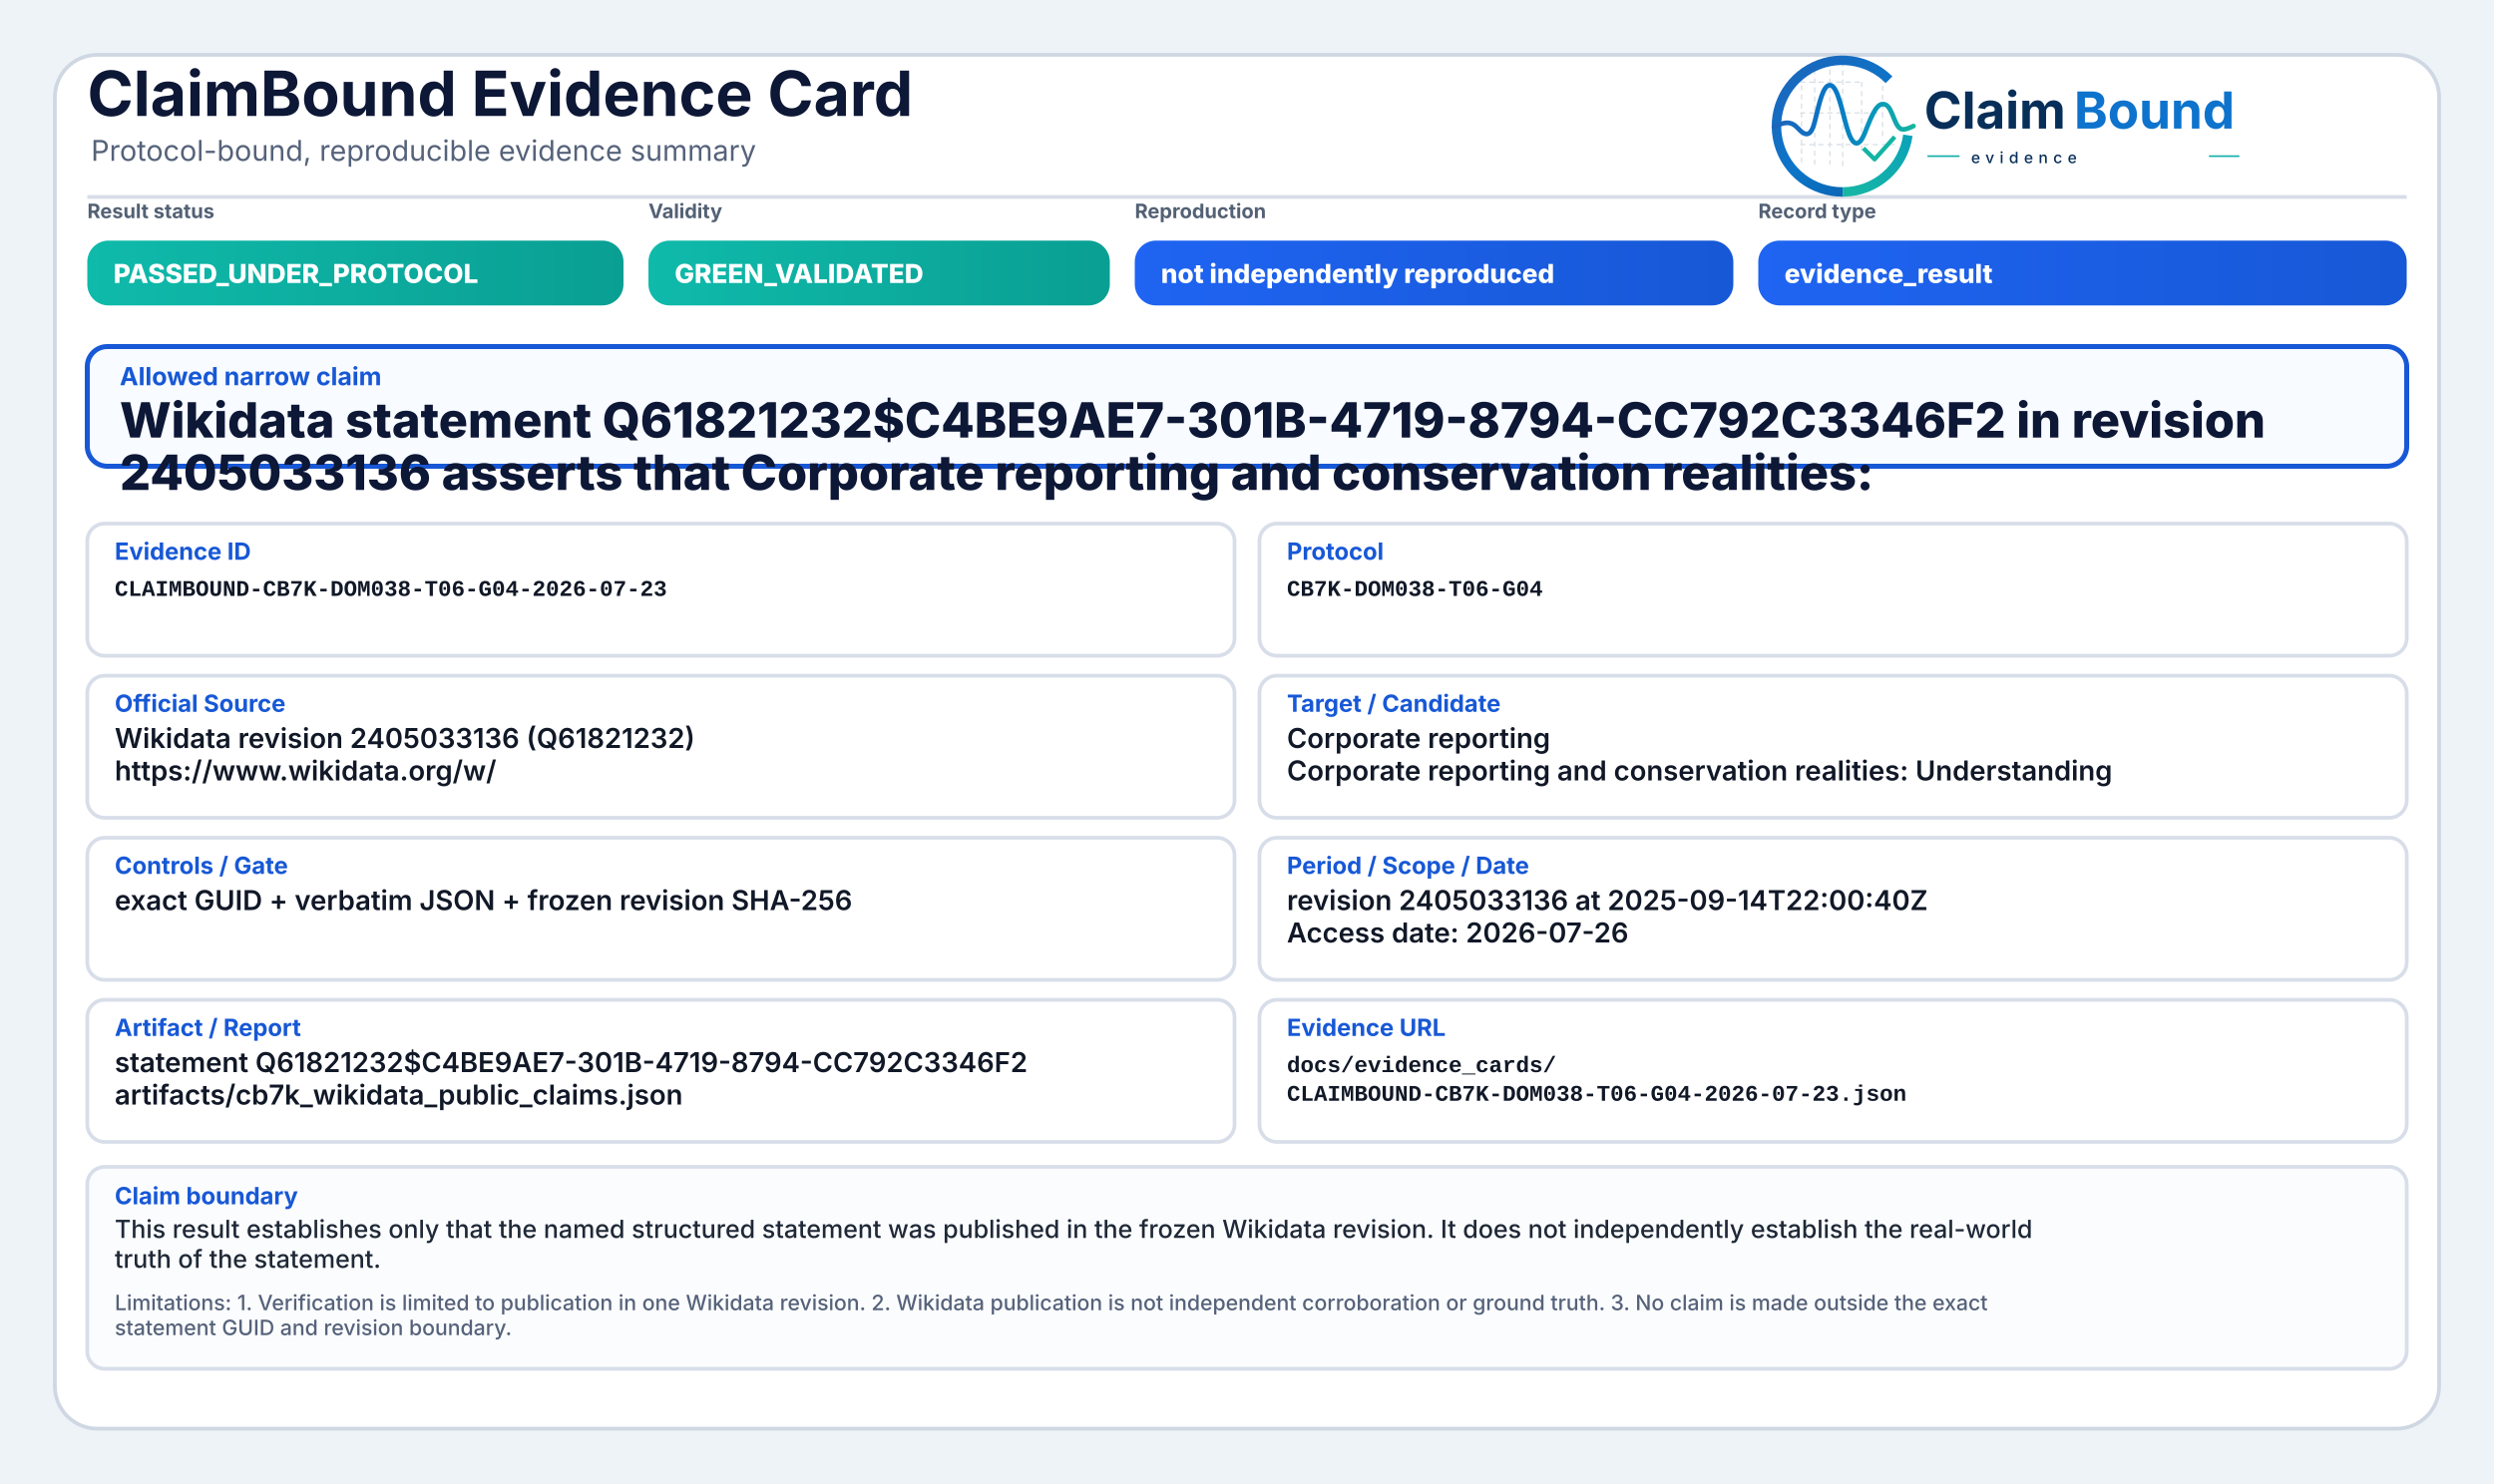
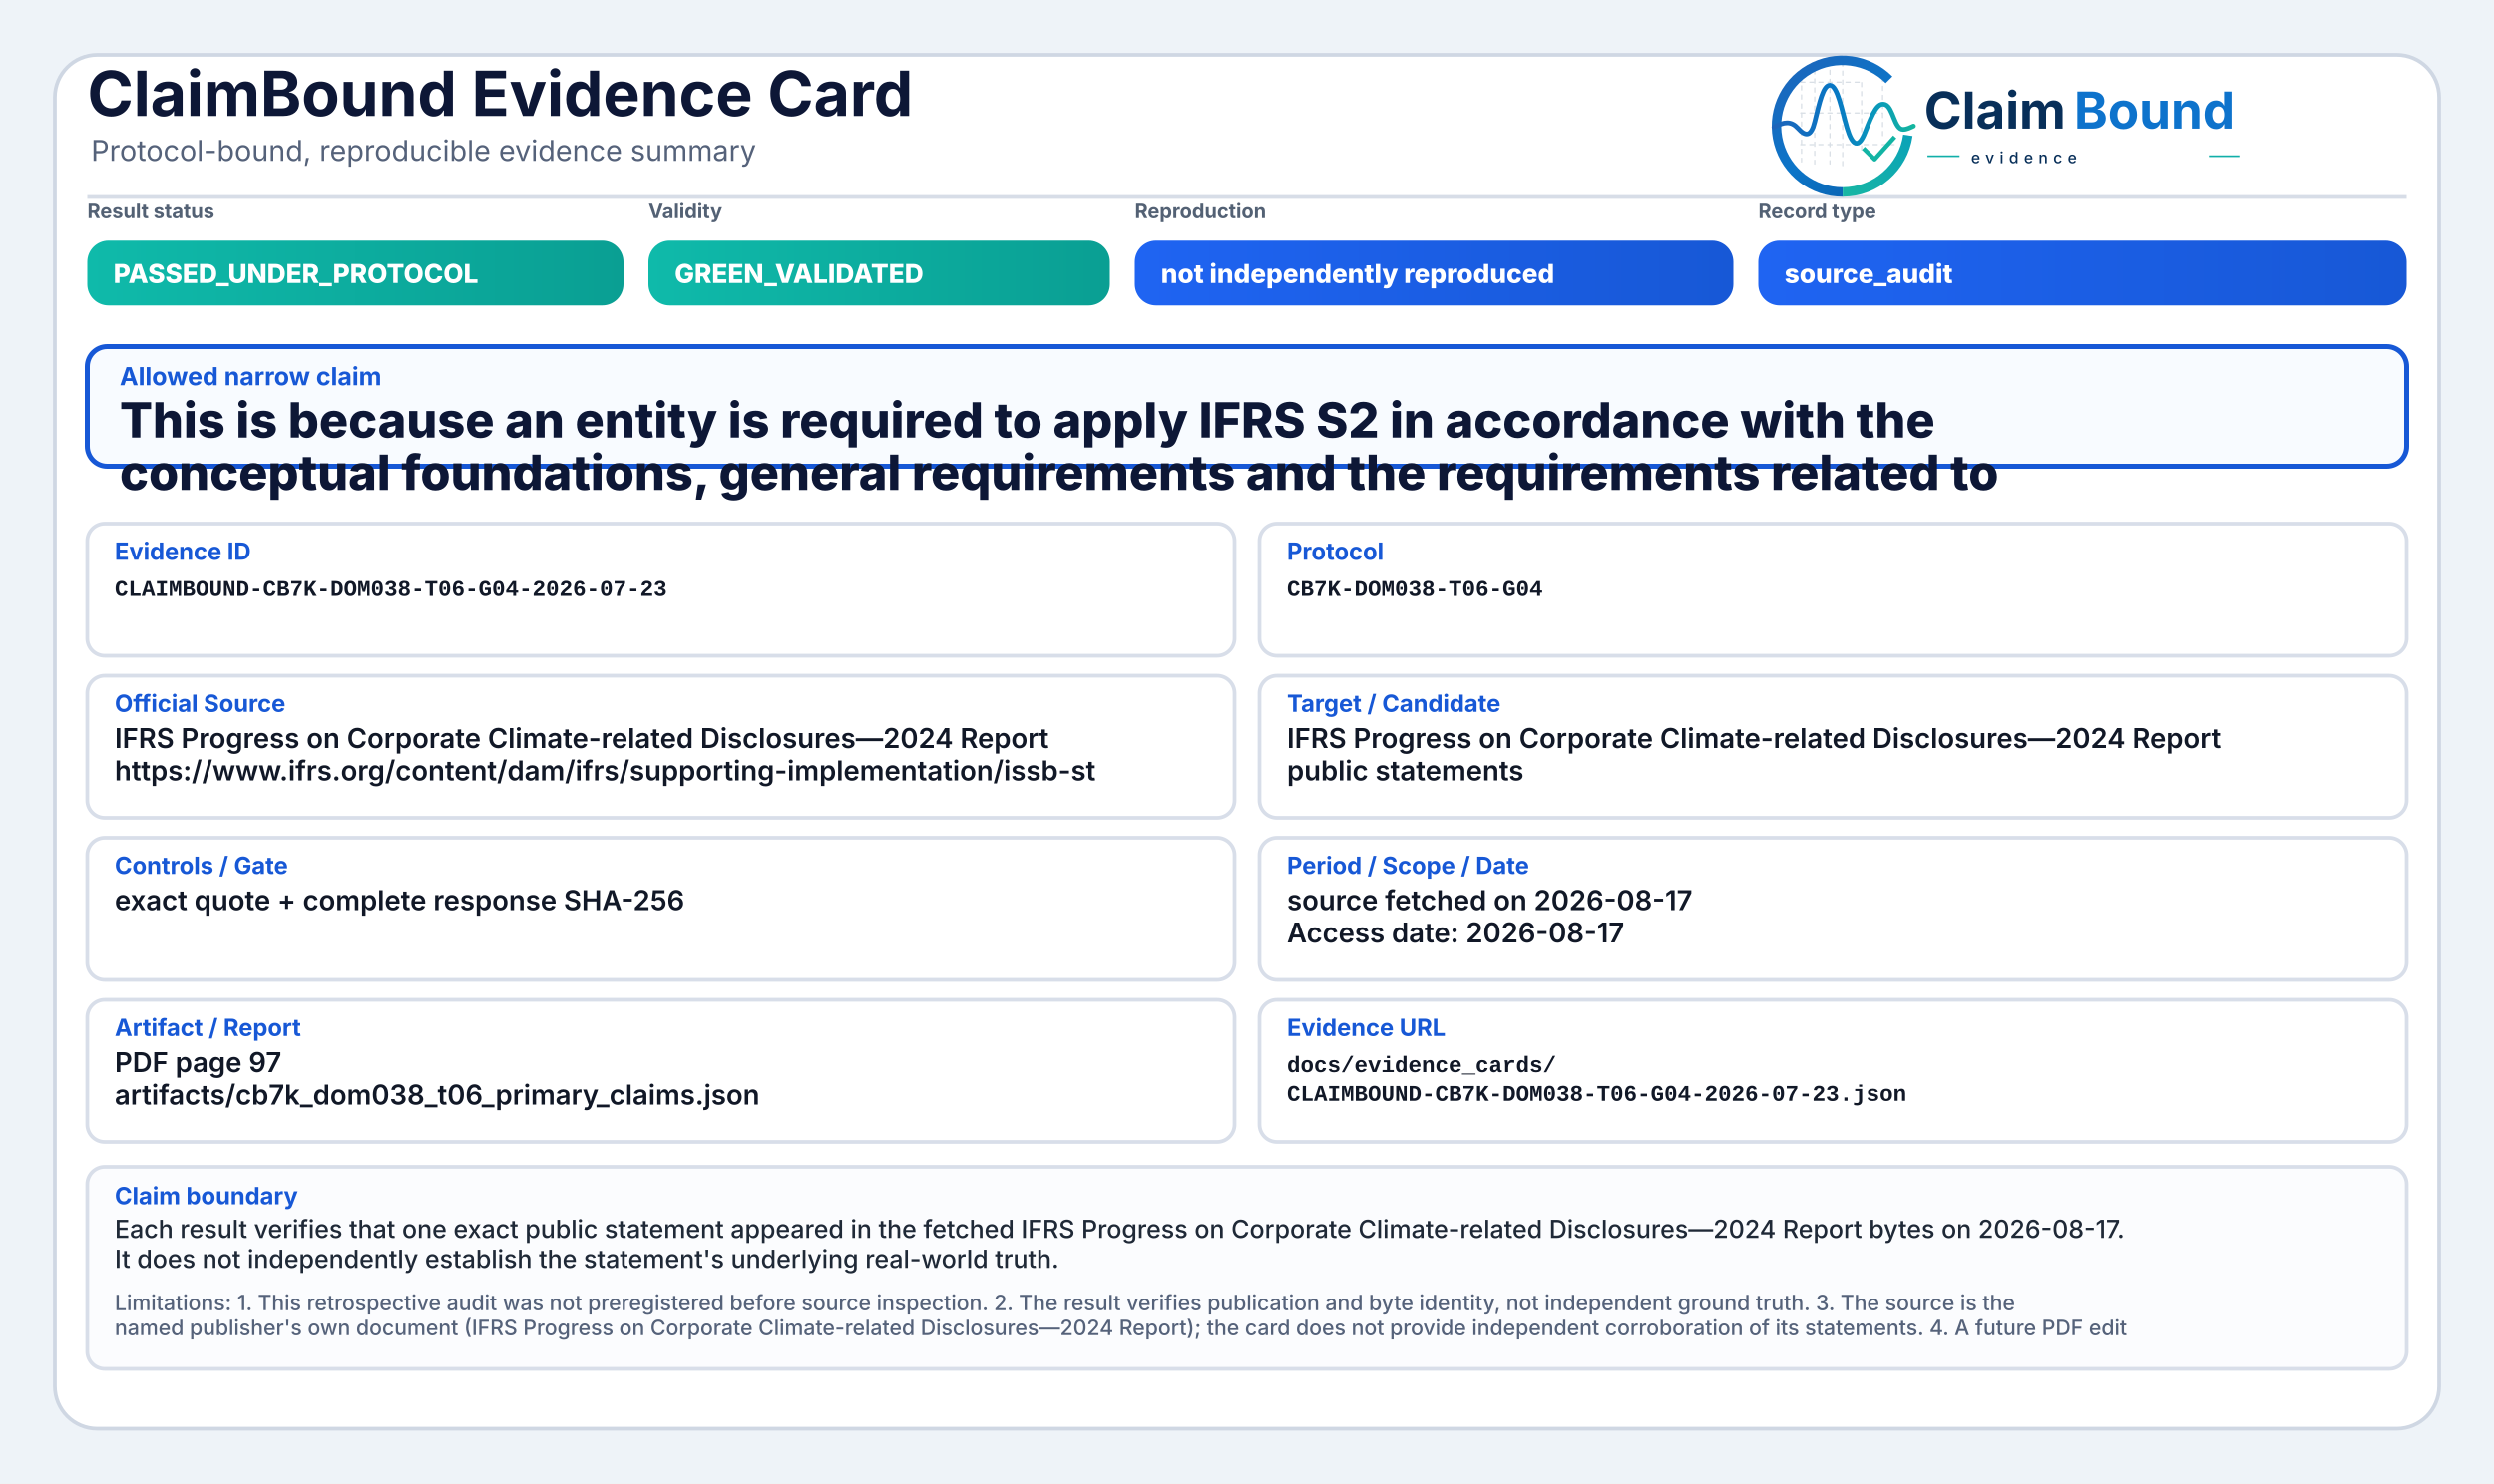
<svg xmlns="http://www.w3.org/2000/svg" width="2000" height="1190" viewBox="0 0 2000 1190" role="img" aria-label="ClaimBound Evidence Card">
  <defs>
    <linearGradient id="greenGrad" x1="0" y1="0" x2="1" y2="0">
      <stop offset="0%" stop-color="#0fbaaa" />
      <stop offset="100%" stop-color="#0a9f93" />
    </linearGradient>
    <linearGradient id="yellowGrad" x1="0" y1="0" x2="1" y2="0">
      <stop offset="0%" stop-color="#fbbf24" />
      <stop offset="100%" stop-color="#d97706" />
    </linearGradient>
    <linearGradient id="amberGrad" x1="0" y1="0" x2="1" y2="0">
      <stop offset="0%" stop-color="#f97316" />
      <stop offset="100%" stop-color="#c2410c" />
    </linearGradient>
    <linearGradient id="redGrad" x1="0" y1="0" x2="1" y2="0">
      <stop offset="0%" stop-color="#ef4444" />
      <stop offset="100%" stop-color="#b91c1c" />
    </linearGradient>
    <linearGradient id="grayGrad" x1="0" y1="0" x2="1" y2="0">
      <stop offset="0%" stop-color="#64748b" />
      <stop offset="100%" stop-color="#475569" />
    </linearGradient>
    <linearGradient id="blueGrad" x1="0" y1="0" x2="1" y2="0">
      <stop offset="0%" stop-color="#1f64f2" />
      <stop offset="100%" stop-color="#1758d6" />
    </linearGradient>
    <linearGradient id="logoRingBlue" x1="73" y1="453" x2="348" y2="793" gradientUnits="userSpaceOnUse">
      <stop offset="0" stop-color="#1E64BA" />
      <stop offset="0.55" stop-color="#0C75C8" />
      <stop offset="1" stop-color="#0A5FAB" />
    </linearGradient>
    <linearGradient id="logoRingTeal" x1="221" y1="792" x2="403" y2="594" gradientUnits="userSpaceOnUse">
      <stop offset="0" stop-color="#18B7A3" />
      <stop offset="1" stop-color="#089EBC" />
    </linearGradient>
    <linearGradient id="logoSignalGradient" x1="61" y1="628" x2="404" y2="628" gradientUnits="userSpaceOnUse">
      <stop offset="0" stop-color="#1E64BA" />
      <stop offset="0.43" stop-color="#0877C4" />
      <stop offset="0.72" stop-color="#0A97BB" />
      <stop offset="1" stop-color="#14B69E" />
    </linearGradient>
  </defs>
  <rect x="0" y="0" width="2000" height="1190" fill="#eef3f8" />
  <rect x="44" y="44" width="1912" height="1102" rx="34" fill="#ffffff" stroke="#cfd7e3" stroke-width="3" />
  <path d="M70 158 H1930" stroke="#d7dde7" stroke-width="3" />
  <text x="70" y="93" font-family="Inter, Segoe UI, Arial, sans-serif" font-size="50" font-weight="750" fill="#0d1736">ClaimBound Evidence Card</text>
  <text x="73" y="129" font-family="Inter, Segoe UI, Arial, sans-serif" font-size="23" font-weight="400" fill="#55627a">Protocol-bound, reproducible evidence summary</text>
  <g aria-label="ClaimBound evidence logo" transform="translate(1415,52) scale(0.33) translate(-40,-478)">
    <g stroke-linecap="butt" stroke-linejoin="round">
      <g stroke="#CBD3DC" stroke-width="3.2" stroke-linecap="round" stroke-dasharray="10 12" opacity="0.72">
        <path d="M130 507V714" />
        <path d="M162 490V719" />
        <path d="M199 491V719" />
        <path d="M230 471V726" />
        <path d="M276 521V690" />
        <path d="M327 508V650" />
        <path d="M128 520H277" />
        <path d="M128 595H327" />
        <path d="M128 672H355" />
      </g>
      <path d="M342.6 514.3A160 160 0 1 0 230 787" fill="none" stroke="url(#logoRingBlue)" stroke-width="23" />
      <path d="M230 787A160 160 0 0 0 388.4 649.3" fill="none" stroke="url(#logoRingTeal)" stroke-width="23" />
      <path d="M63 629.5C87 616.4 104.3 613.6 121.2 632.2C140.7 653.8 153.4 651.6 162.1 616.2C173.8 568.5 182.5 527.5 198.9 527.5C217.5 527.5 228.4 590.6 240.3 630.8C253.4 675.4 268.6 682.8 284.6 641.5C303.5 592.9 315.2 567.6 333.7 574.7C352.6 582 355.7 635.1 376.6 634.9C386.2 634.8 394 630.4 402 626.8" fill="none" stroke="url(#logoSignalGradient)" stroke-width="11.5" stroke-linecap="round" />
      <path d="M284 684.5L307.5 707.7L353 657" fill="none" stroke="#12B4A4" stroke-width="10.5" stroke-linecap="square" />
    </g>
    <text x="428" y="633" font-family="Inter, Segoe UI, Arial, sans-serif" font-size="124" font-weight="750" fill="#082F59" text-rendering="geometricPrecision">Claim</text>
    <text x="792" y="633" font-family="Inter, Segoe UI, Arial, sans-serif" font-size="124" font-weight="750" fill="#0E73CC" text-rendering="geometricPrecision">Bound</text>
    <line x1="436" y1="700" x2="514" y2="700" stroke="#11AFA9" stroke-width="4" />
    <text x="542" y="717" font-family="Inter, Segoe UI, Arial, sans-serif" font-size="38" font-weight="500" letter-spacing="13" fill="#082F59">evidence</text>
    <line x1="1120" y1="700" x2="1194" y2="700" stroke="#11AFA9" stroke-width="4" />
  </g>
  <text x="70" y="175" font-family="Inter, Segoe UI, Arial, sans-serif" font-size="16" font-weight="650" fill="#536174">Result status</text>
  <rect x="70" y="193" width="430" height="52" rx="17" fill="url(#greenGrad)" />
  <text x="91" y="227" font-family="Inter, Segoe UI, Arial, sans-serif" font-size="21" font-weight="800" fill="#ffffff">PASSED_UNDER_PROTOCOL</text>
  <text x="520" y="175" font-family="Inter, Segoe UI, Arial, sans-serif" font-size="16" font-weight="650" fill="#536174">Validity</text>
  <rect x="520" y="193" width="370" height="52" rx="17" fill="url(#greenGrad)" />
  <text x="541" y="227" font-family="Inter, Segoe UI, Arial, sans-serif" font-size="21" font-weight="800" fill="#ffffff">GREEN_VALIDATED</text>
  <text x="910" y="175" font-family="Inter, Segoe UI, Arial, sans-serif" font-size="16" font-weight="650" fill="#536174">Reproduction</text>
  <rect x="910" y="193" width="480" height="52" rx="17" fill="url(#blueGrad)" />
  <text x="931" y="227" font-family="Inter, Segoe UI, Arial, sans-serif" font-size="21" font-weight="800" fill="#ffffff">not independently reproduced</text>
  <text x="1410" y="175" font-family="Inter, Segoe UI, Arial, sans-serif" font-size="16" font-weight="650" fill="#536174">Record type</text>
  <rect x="1410" y="193" width="520" height="52" rx="17" fill="url(#blueGrad)" />
-   <text x="1431" y="227" font-family="Inter, Segoe UI, Arial, sans-serif" font-size="21" font-weight="800" fill="#ffffff">evidence_result</text>
+   <text x="1431" y="227" font-family="Inter, Segoe UI, Arial, sans-serif" font-size="21" font-weight="800" fill="#ffffff">source_audit</text>
  <rect x="70" y="278" width="1860" height="96" rx="16" fill="#f8fbff" stroke="#1758d6" stroke-width="4" />
  <text x="96" y="309" font-family="Inter, Segoe UI, Arial, sans-serif" font-size="20" font-weight="750" fill="#1758d6">Allowed narrow claim</text>
-   <text x="96" y="351" font-family="Inter, Segoe UI, Arial, sans-serif" font-size="39" font-weight="800" fill="#0d1736">Wikidata statement Q61821232$C4BE9AE7-301B-4719-8794-CC792C3346F2 in revision</text>
-   <text x="96" y="393" font-family="Inter, Segoe UI, Arial, sans-serif" font-size="39" font-weight="800" fill="#0d1736">2405033136 asserts that Corporate reporting and conservation realities:</text>
+   <text x="96" y="351" font-family="Inter, Segoe UI, Arial, sans-serif" font-size="39" font-weight="800" fill="#0d1736">This is because an entity is required to apply IFRS S2 in accordance with the</text>
+   <text x="96" y="393" font-family="Inter, Segoe UI, Arial, sans-serif" font-size="39" font-weight="800" fill="#0d1736">conceptual foundations, general requirements and the requirements related to</text>
  <rect x="70" y="420" width="920" height="106" rx="14" fill="#ffffff" stroke="#d8dee9" stroke-width="3" />
  <text x="92" y="449" font-family="Inter, Segoe UI, Arial, sans-serif" font-size="19" font-weight="750" fill="#1758d6">Evidence ID</text>
  <text x="92" y="478" font-family="SFMono-Regular, Consolas, Liberation Mono, monospace" font-size="18" font-weight="600" fill="#111827">CLAIMBOUND-CB7K-DOM038-T06-G04-2026-07-23</text>
  <rect x="1010" y="420" width="920" height="106" rx="14" fill="#ffffff" stroke="#d8dee9" stroke-width="3" />
  <text x="1032" y="449" font-family="Inter, Segoe UI, Arial, sans-serif" font-size="19" font-weight="750" fill="#1758d6">Protocol</text>
  <text x="1032" y="478" font-family="SFMono-Regular, Consolas, Liberation Mono, monospace" font-size="18" font-weight="600" fill="#111827">CB7K-DOM038-T06-G04</text>
  <rect x="70" y="542" width="920" height="114" rx="14" fill="#ffffff" stroke="#d8dee9" stroke-width="3" />
  <text x="92" y="571" font-family="Inter, Segoe UI, Arial, sans-serif" font-size="19" font-weight="750" fill="#1758d6">Official Source</text>
-   <text x="92" y="600" font-family="Inter, Segoe UI, Arial, sans-serif" font-size="22" font-weight="600" fill="#111827">Wikidata revision 2405033136 (Q61821232)</text>
-   <text x="92" y="626" font-family="Inter, Segoe UI, Arial, sans-serif" font-size="22" font-weight="600" fill="#111827">https://www.wikidata.org/w/</text>
+   <text x="92" y="600" font-family="Inter, Segoe UI, Arial, sans-serif" font-size="22" font-weight="600" fill="#111827">IFRS Progress on Corporate Climate-related Disclosures—2024 Report</text>
+   <text x="92" y="626" font-family="Inter, Segoe UI, Arial, sans-serif" font-size="22" font-weight="600" fill="#111827">https://www.ifrs.org/content/dam/ifrs/supporting-implementation/issb-st</text>
  <rect x="1010" y="542" width="920" height="114" rx="14" fill="#ffffff" stroke="#d8dee9" stroke-width="3" />
  <text x="1032" y="571" font-family="Inter, Segoe UI, Arial, sans-serif" font-size="19" font-weight="750" fill="#1758d6">Target / Candidate</text>
-   <text x="1032" y="600" font-family="Inter, Segoe UI, Arial, sans-serif" font-size="22" font-weight="600" fill="#111827">Corporate reporting</text>
-   <text x="1032" y="626" font-family="Inter, Segoe UI, Arial, sans-serif" font-size="22" font-weight="600" fill="#111827">Corporate reporting and conservation realities: Understanding</text>
+   <text x="1032" y="600" font-family="Inter, Segoe UI, Arial, sans-serif" font-size="22" font-weight="600" fill="#111827">IFRS Progress on Corporate Climate-related Disclosures—2024 Report</text>
+   <text x="1032" y="626" font-family="Inter, Segoe UI, Arial, sans-serif" font-size="22" font-weight="600" fill="#111827">public statements</text>
  <rect x="70" y="672" width="920" height="114" rx="14" fill="#ffffff" stroke="#d8dee9" stroke-width="3" />
  <text x="92" y="701" font-family="Inter, Segoe UI, Arial, sans-serif" font-size="19" font-weight="750" fill="#1758d6">Controls / Gate</text>
-   <text x="92" y="730" font-family="Inter, Segoe UI, Arial, sans-serif" font-size="22" font-weight="600" fill="#111827">exact GUID + verbatim JSON + frozen revision SHA-256</text>
+   <text x="92" y="730" font-family="Inter, Segoe UI, Arial, sans-serif" font-size="22" font-weight="600" fill="#111827">exact quote + complete response SHA-256</text>
  <rect x="1010" y="672" width="920" height="114" rx="14" fill="#ffffff" stroke="#d8dee9" stroke-width="3" />
  <text x="1032" y="701" font-family="Inter, Segoe UI, Arial, sans-serif" font-size="19" font-weight="750" fill="#1758d6">Period / Scope / Date</text>
-   <text x="1032" y="730" font-family="Inter, Segoe UI, Arial, sans-serif" font-size="22" font-weight="600" fill="#111827">revision 2405033136 at 2025-09-14T22:00:40Z</text>
-   <text x="1032" y="756" font-family="Inter, Segoe UI, Arial, sans-serif" font-size="22" font-weight="600" fill="#111827">Access date: 2026-07-26</text>
+   <text x="1032" y="730" font-family="Inter, Segoe UI, Arial, sans-serif" font-size="22" font-weight="600" fill="#111827">source fetched on 2026-08-17</text>
+   <text x="1032" y="756" font-family="Inter, Segoe UI, Arial, sans-serif" font-size="22" font-weight="600" fill="#111827">Access date: 2026-08-17</text>
  <rect x="70" y="802" width="920" height="114" rx="14" fill="#ffffff" stroke="#d8dee9" stroke-width="3" />
  <text x="92" y="831" font-family="Inter, Segoe UI, Arial, sans-serif" font-size="19" font-weight="750" fill="#1758d6">Artifact / Report</text>
-   <text x="92" y="860" font-family="Inter, Segoe UI, Arial, sans-serif" font-size="22" font-weight="600" fill="#111827">statement Q61821232$C4BE9AE7-301B-4719-8794-CC792C3346F2</text>
-   <text x="92" y="886" font-family="Inter, Segoe UI, Arial, sans-serif" font-size="22" font-weight="600" fill="#111827">artifacts/cb7k_wikidata_public_claims.json</text>
+   <text x="92" y="860" font-family="Inter, Segoe UI, Arial, sans-serif" font-size="22" font-weight="600" fill="#111827">PDF page 97</text>
+   <text x="92" y="886" font-family="Inter, Segoe UI, Arial, sans-serif" font-size="22" font-weight="600" fill="#111827">artifacts/cb7k_dom038_t06_primary_claims.json</text>
  <rect x="1010" y="802" width="920" height="114" rx="14" fill="#ffffff" stroke="#d8dee9" stroke-width="3" />
  <text x="1032" y="831" font-family="Inter, Segoe UI, Arial, sans-serif" font-size="19" font-weight="750" fill="#1758d6">Evidence URL</text>
  <text x="1032" y="860" font-family="SFMono-Regular, Consolas, Liberation Mono, monospace" font-size="18" font-weight="600" fill="#111827">docs/evidence_cards/</text>
  <text x="1032" y="883" font-family="SFMono-Regular, Consolas, Liberation Mono, monospace" font-size="18" font-weight="600" fill="#111827">CLAIMBOUND-CB7K-DOM038-T06-G04-2026-07-23.json</text>
  <rect x="70" y="936" width="1860" height="162" rx="14" fill="#fbfcfe" stroke="#d8dee9" stroke-width="3" />
  <text x="92" y="966" font-family="Inter, Segoe UI, Arial, sans-serif" font-size="19" font-weight="750" fill="#1758d6">Claim boundary</text>
-   <text x="92" y="993" font-family="Inter, Segoe UI, Arial, sans-serif" font-size="20" font-weight="500" fill="#1f2937">This result establishes only that the named structured statement was published in the frozen Wikidata revision. It does not independently establish the real-world</text>
-   <text x="92" y="1017" font-family="Inter, Segoe UI, Arial, sans-serif" font-size="20" font-weight="500" fill="#1f2937">truth of the statement.</text>
-   <text x="92" y="1051" font-family="Inter, Segoe UI, Arial, sans-serif" font-size="17" font-weight="500" fill="#55627a">Limitations: 1. Verification is limited to publication in one Wikidata revision. 2. Wikidata publication is not independent corroboration or ground truth. 3. No claim is made outside the exact</text>
-   <text x="92" y="1071" font-family="Inter, Segoe UI, Arial, sans-serif" font-size="17" font-weight="500" fill="#55627a">statement GUID and revision boundary.</text>
+   <text x="92" y="993" font-family="Inter, Segoe UI, Arial, sans-serif" font-size="20" font-weight="500" fill="#1f2937">Each result verifies that one exact public statement appeared in the fetched IFRS Progress on Corporate Climate-related Disclosures—2024 Report bytes on 2026-08-17.</text>
+   <text x="92" y="1017" font-family="Inter, Segoe UI, Arial, sans-serif" font-size="20" font-weight="500" fill="#1f2937">It does not independently establish the statement's underlying real-world truth.</text>
+   <text x="92" y="1051" font-family="Inter, Segoe UI, Arial, sans-serif" font-size="17" font-weight="500" fill="#55627a">Limitations: 1. This retrospective audit was not preregistered before source inspection. 2. The result verifies publication and byte identity, not independent ground truth. 3. The source is the</text>
+   <text x="92" y="1071" font-family="Inter, Segoe UI, Arial, sans-serif" font-size="17" font-weight="500" fill="#55627a">named publisher's own document (IFRS Progress on Corporate Climate-related Disclosures—2024 Report); the card does not provide independent corroboration of its statements. 4. A future PDF edit</text>
</svg>
